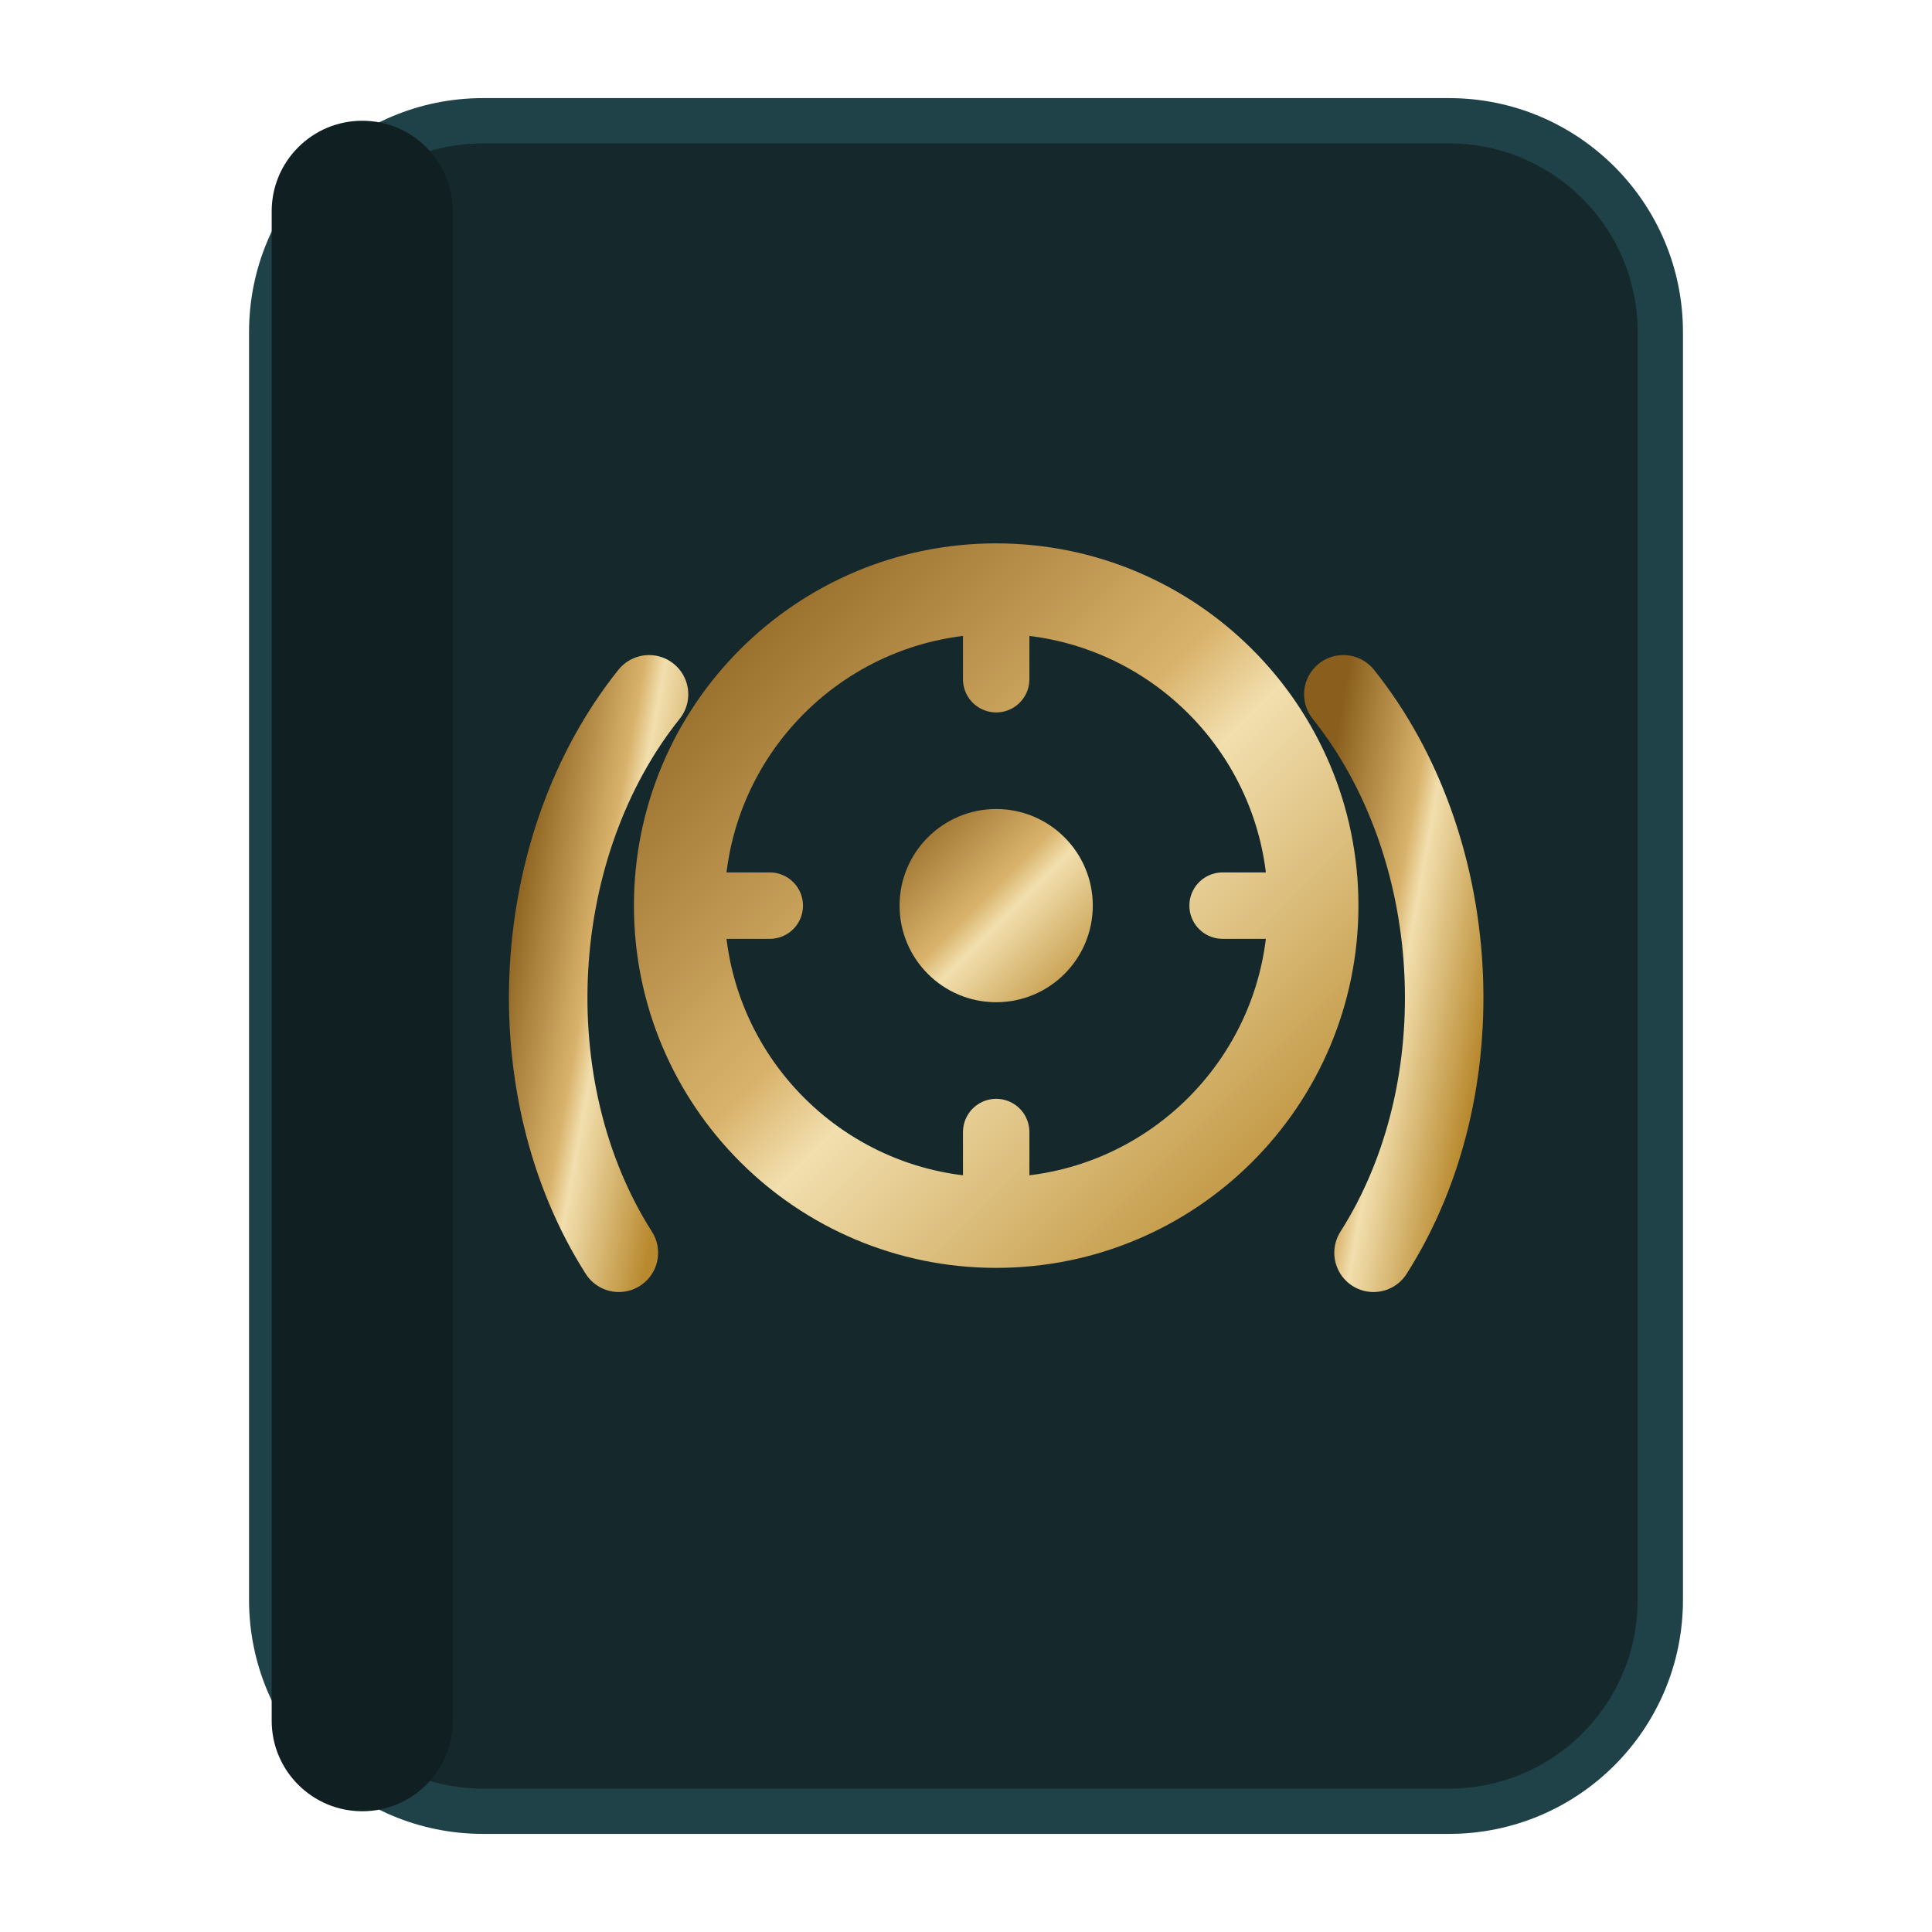
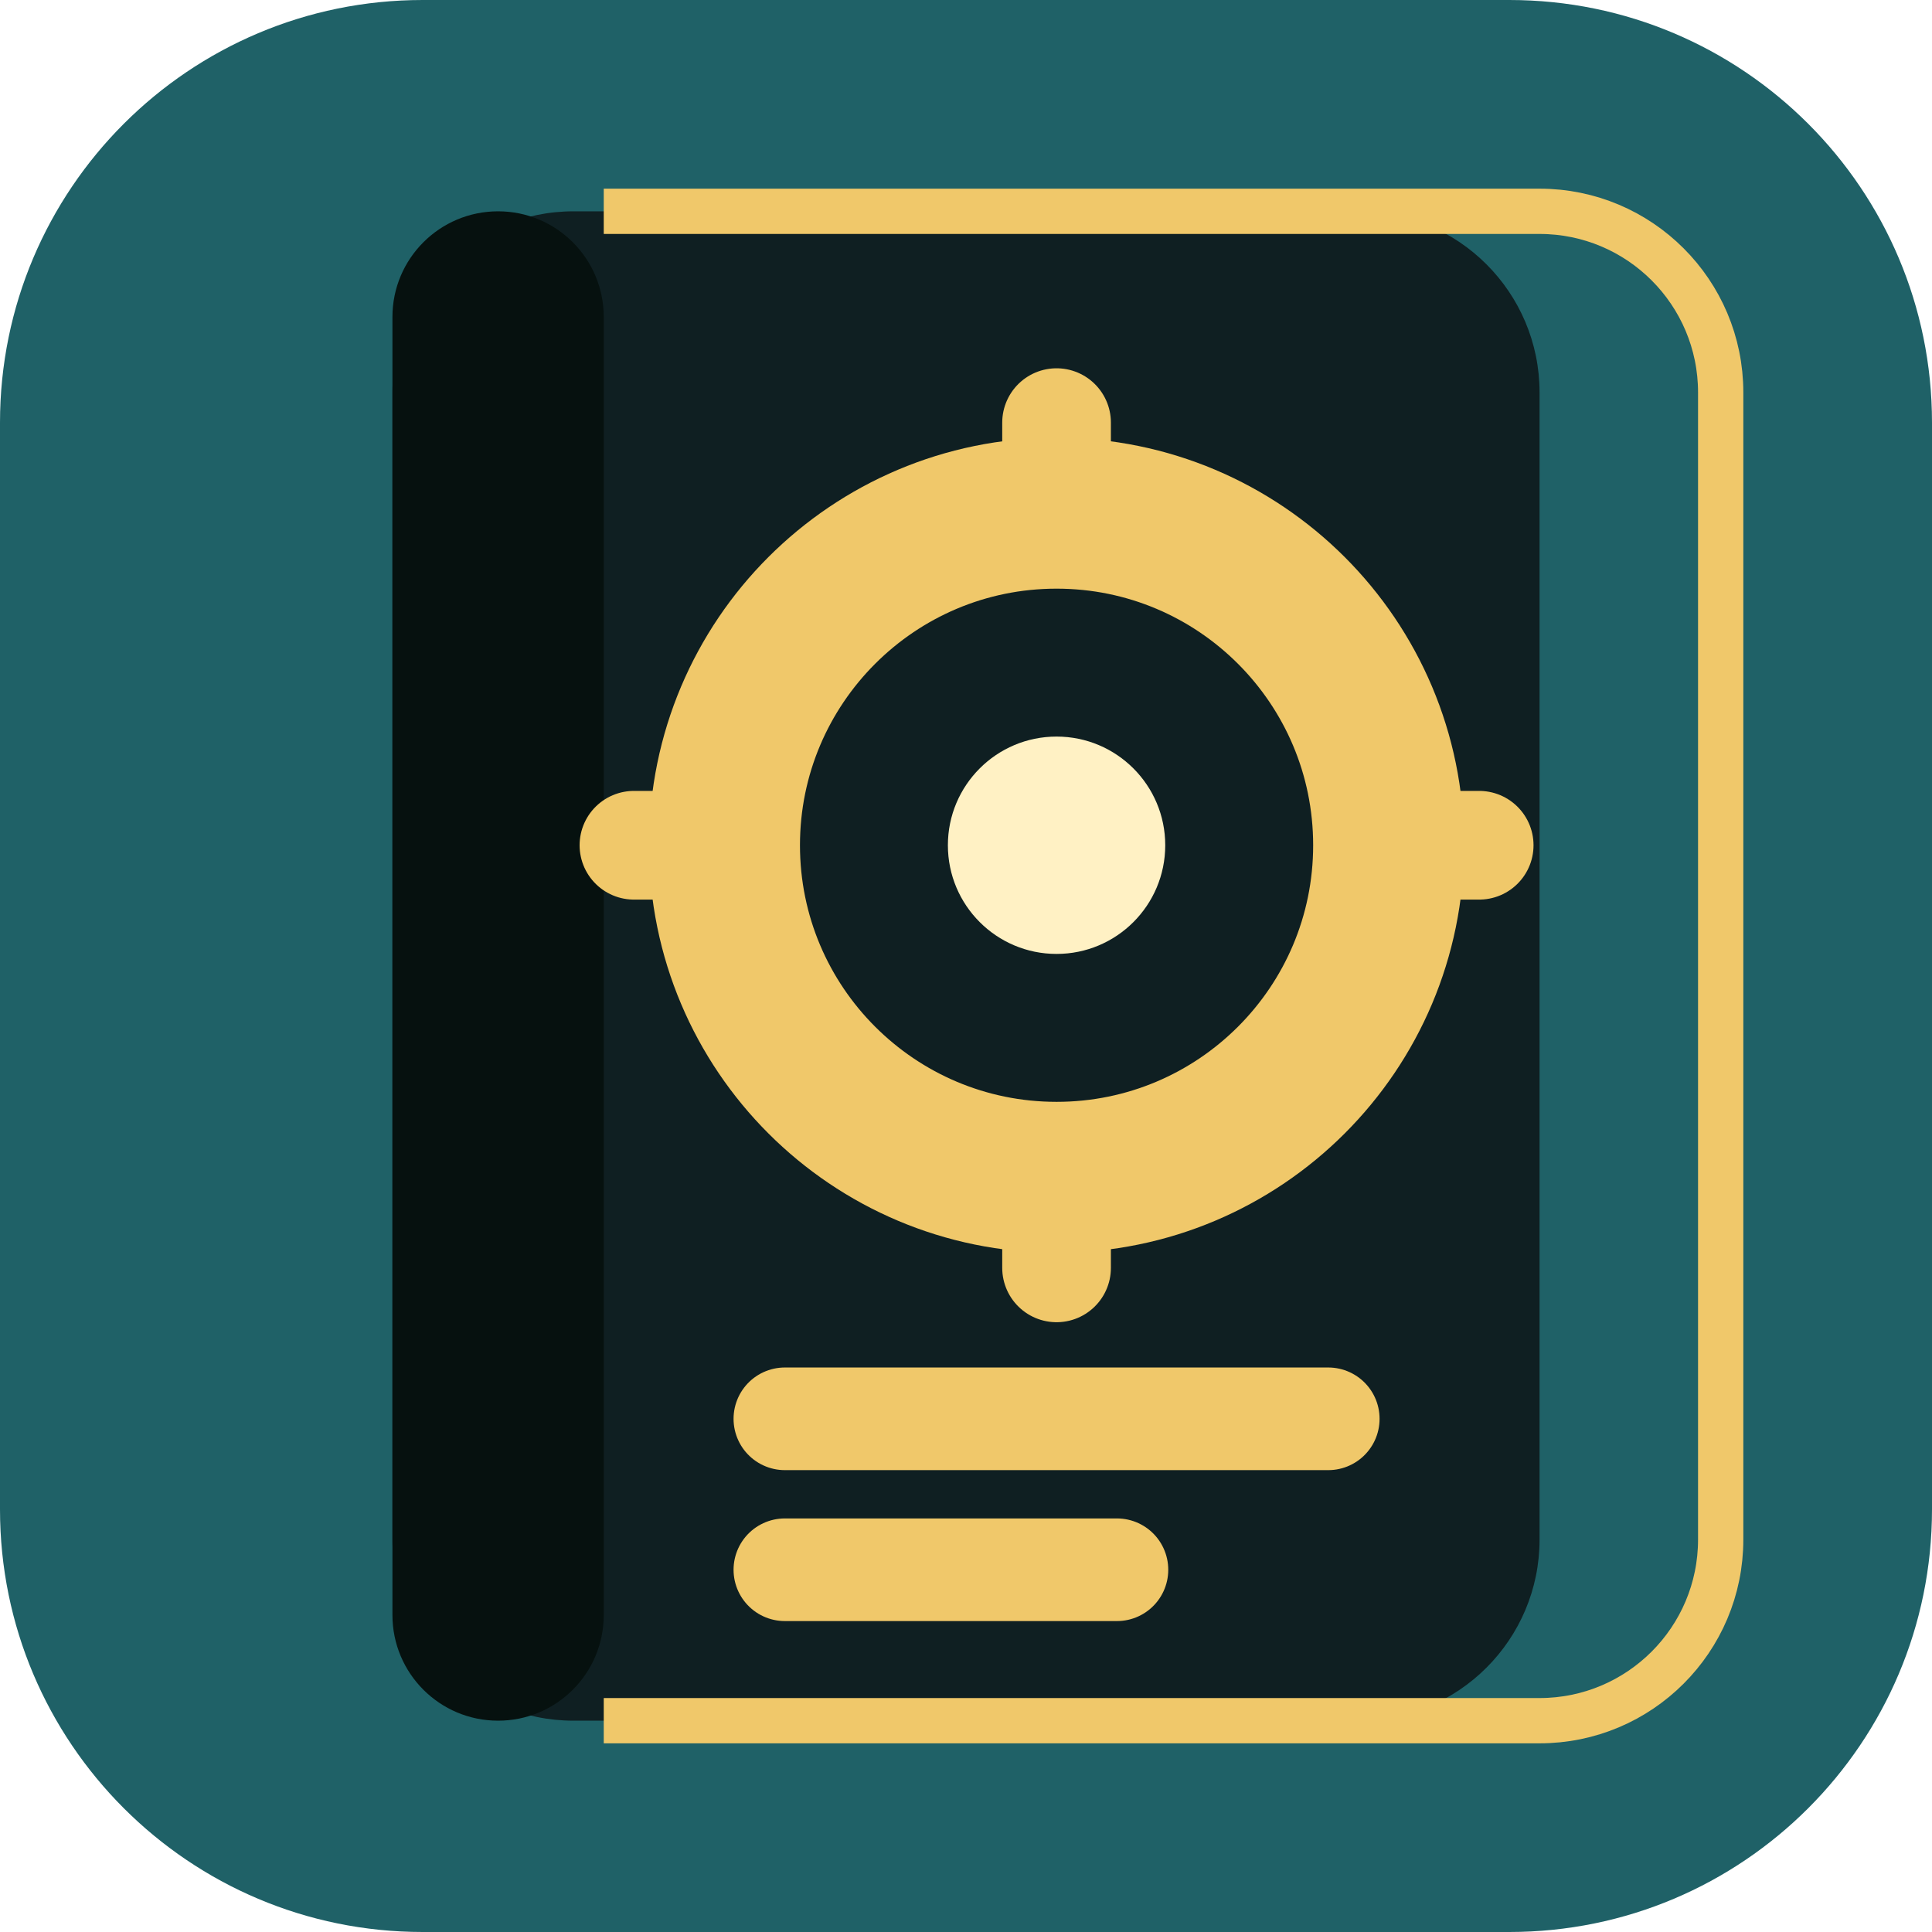
<svg xmlns="http://www.w3.org/2000/svg" viewBox="0 0 64 64" width="64" height="64">
-   <defs>
-     <linearGradient id="foil" x1="0" y1="0" x2="1" y2="1">
-       <stop offset="0" stop-color="#8a5f1d" />
-       <stop offset="0.45" stop-color="#d9b36c" />
-       <stop offset="0.55" stop-color="#f2dfae" />
-       <stop offset="1" stop-color="#b8892e" />
-     </linearGradient>
-   </defs>
-   <rect x="9" y="4" width="46" height="56" rx="7" fill="#15292d" />
-   <rect x="9" y="4" width="46" height="56" rx="7" fill="none" stroke="#1f4148" stroke-width="1.5" />
-   <rect x="9" y="4" width="6" height="56" rx="3" fill="#0f1f22" />
-   <g fill="none" stroke="url(#foil)" stroke-width="2.6" stroke-linecap="round">
-     <path d="M20.5 41.5c-3.5-5.5-3-13.5 1-18.5" />
-     <path d="M45.5 41.5c3.5-5.5 3-13.5-1-18.5" />
-   </g>
-   <circle cx="33" cy="30" r="10.5" fill="none" stroke="url(#foil)" stroke-width="3" />
-   <circle cx="33" cy="30" r="3.2" fill="url(#foil)" />
-   <g stroke="url(#foil)" stroke-width="2.2" stroke-linecap="round">
-     <path d="M33 22.5v-3M33 40.5v-3M25.5 30h-3M43.5 30h-3" />
-   </g>
-   <g stroke="url(#foil)" stroke-width="2.4" stroke-linecap="round">
-     <path d="M22 49h22" />
-     <path d="M22 54h14" />
-   </g>
+   <rect width="64" height="64" rx="14" fill="#1f6167" />
+   <rect x="13" y="7" width="38" height="50" rx="6" fill="#0f1f22" />
+   <rect x="13" y="7" width="7" height="50" rx="3.5" fill="#06110f" />
+   <path d="M20 7h31a6 6 0 0 1 6 6v38a6 6 0 0 1-6 6H20" fill="none" stroke="#f0c86a" stroke-width="1.5" />
+   <circle cx="35" cy="28" r="11" fill="none" stroke="#f0c86a" stroke-width="5" />
+   <circle cx="35" cy="28" r="3.6" fill="#fff1c4" />
+   <path d="M35 17v-3M35 42v-3M24 28h-3M49 28h-3" stroke="#f0c86a" stroke-width="3.6" stroke-linecap="round" />
+   <path d="M26 47h18M26 52h11" stroke="#f0c86a" stroke-width="3.4" stroke-linecap="round" />
</svg>
